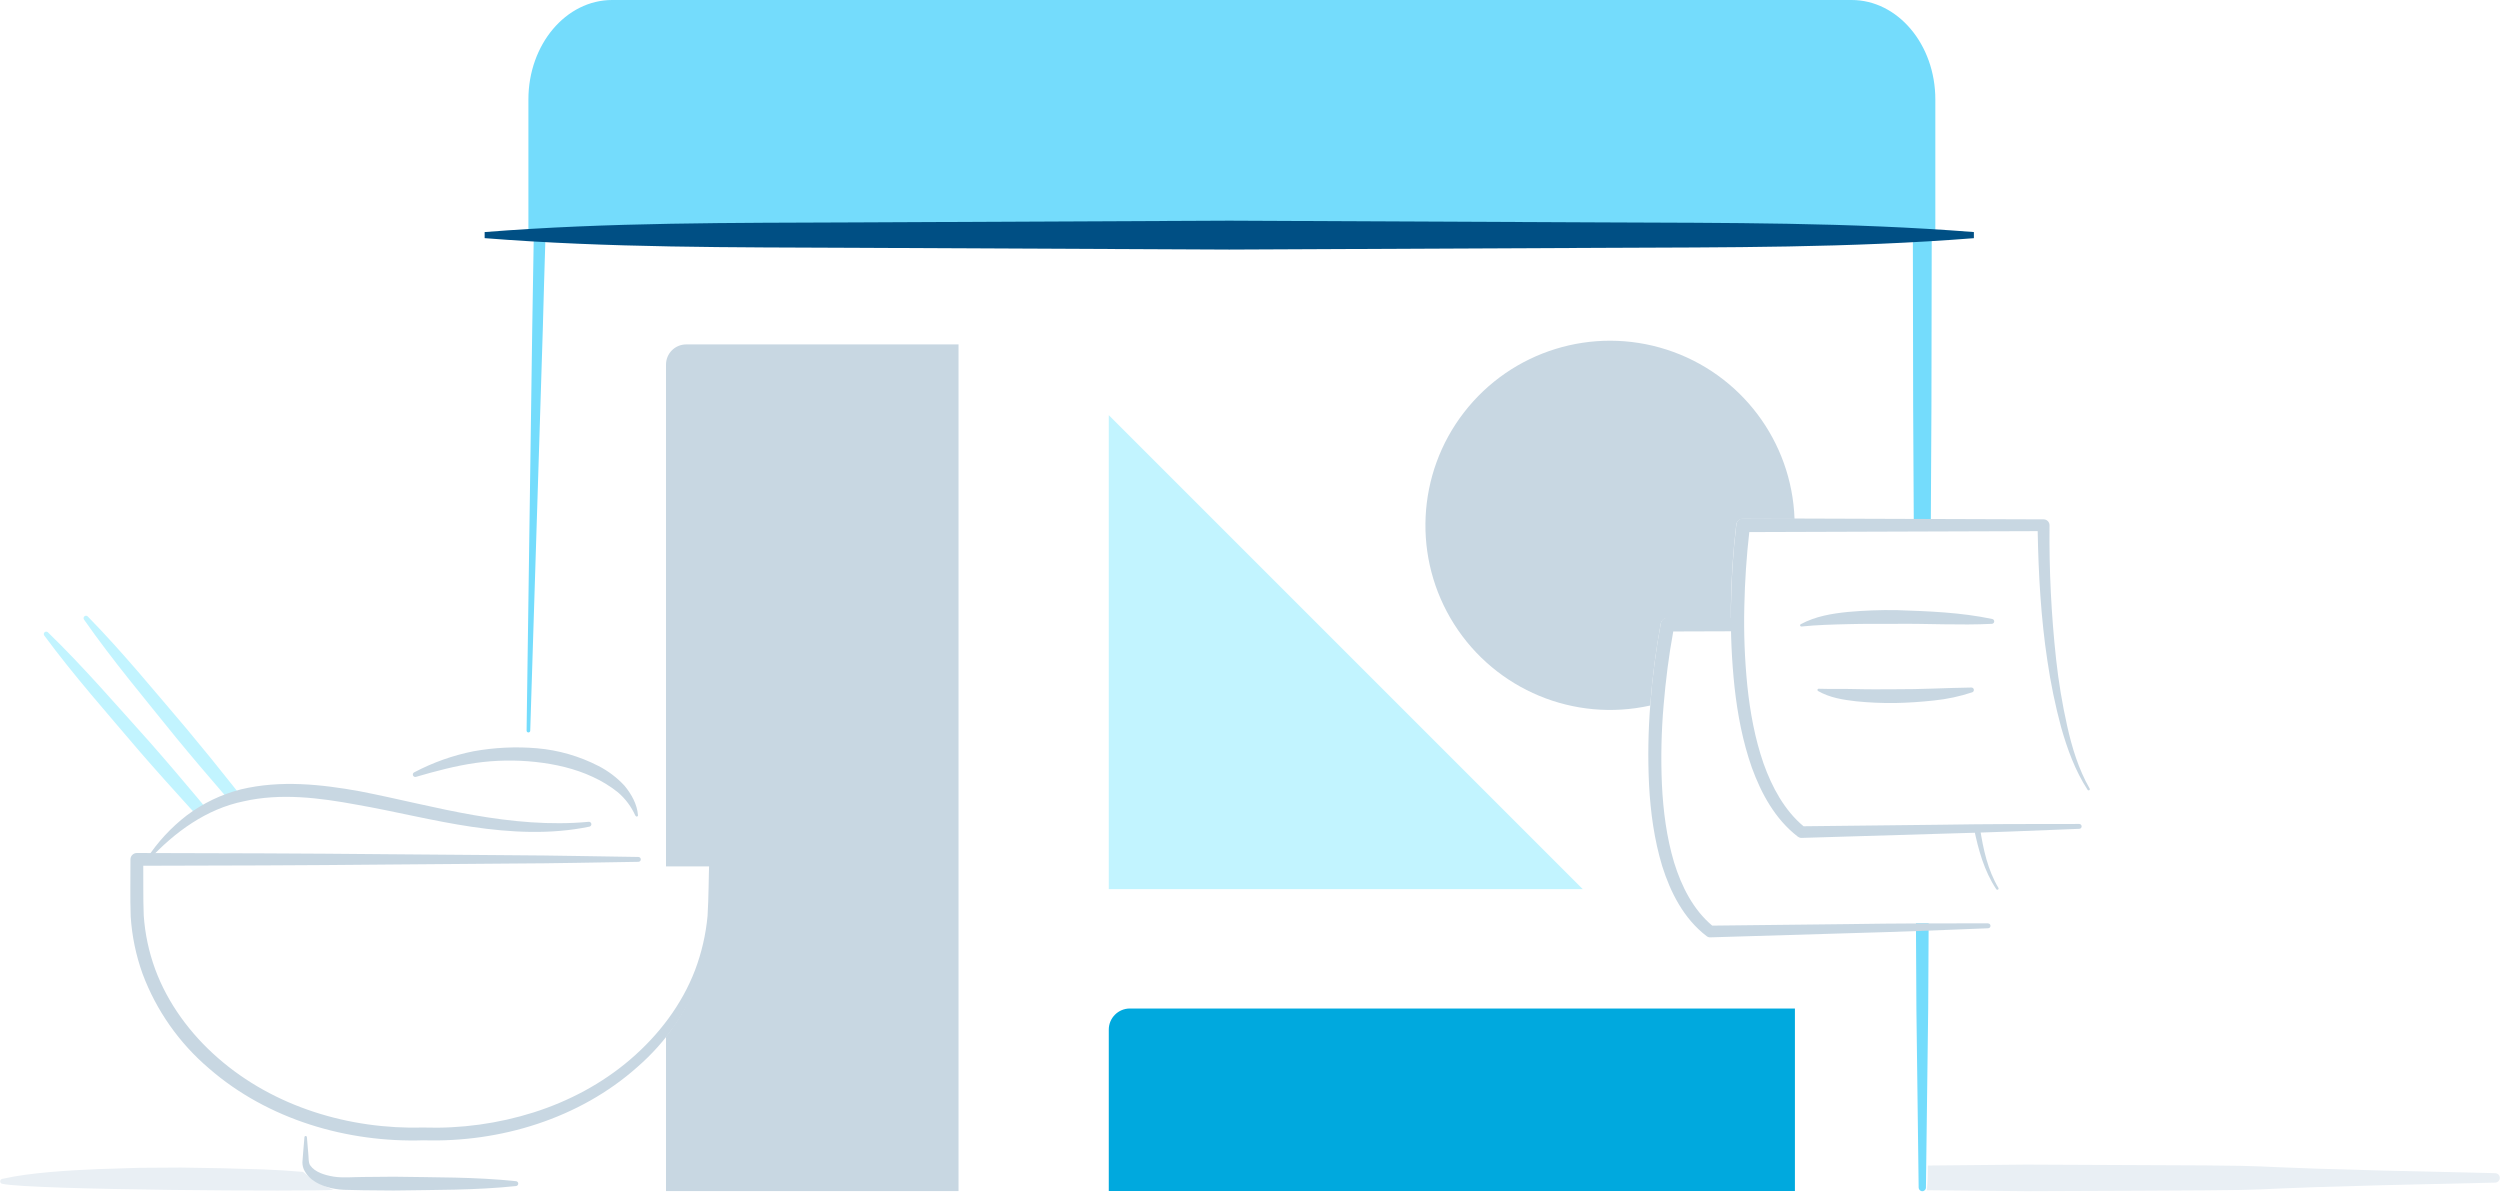
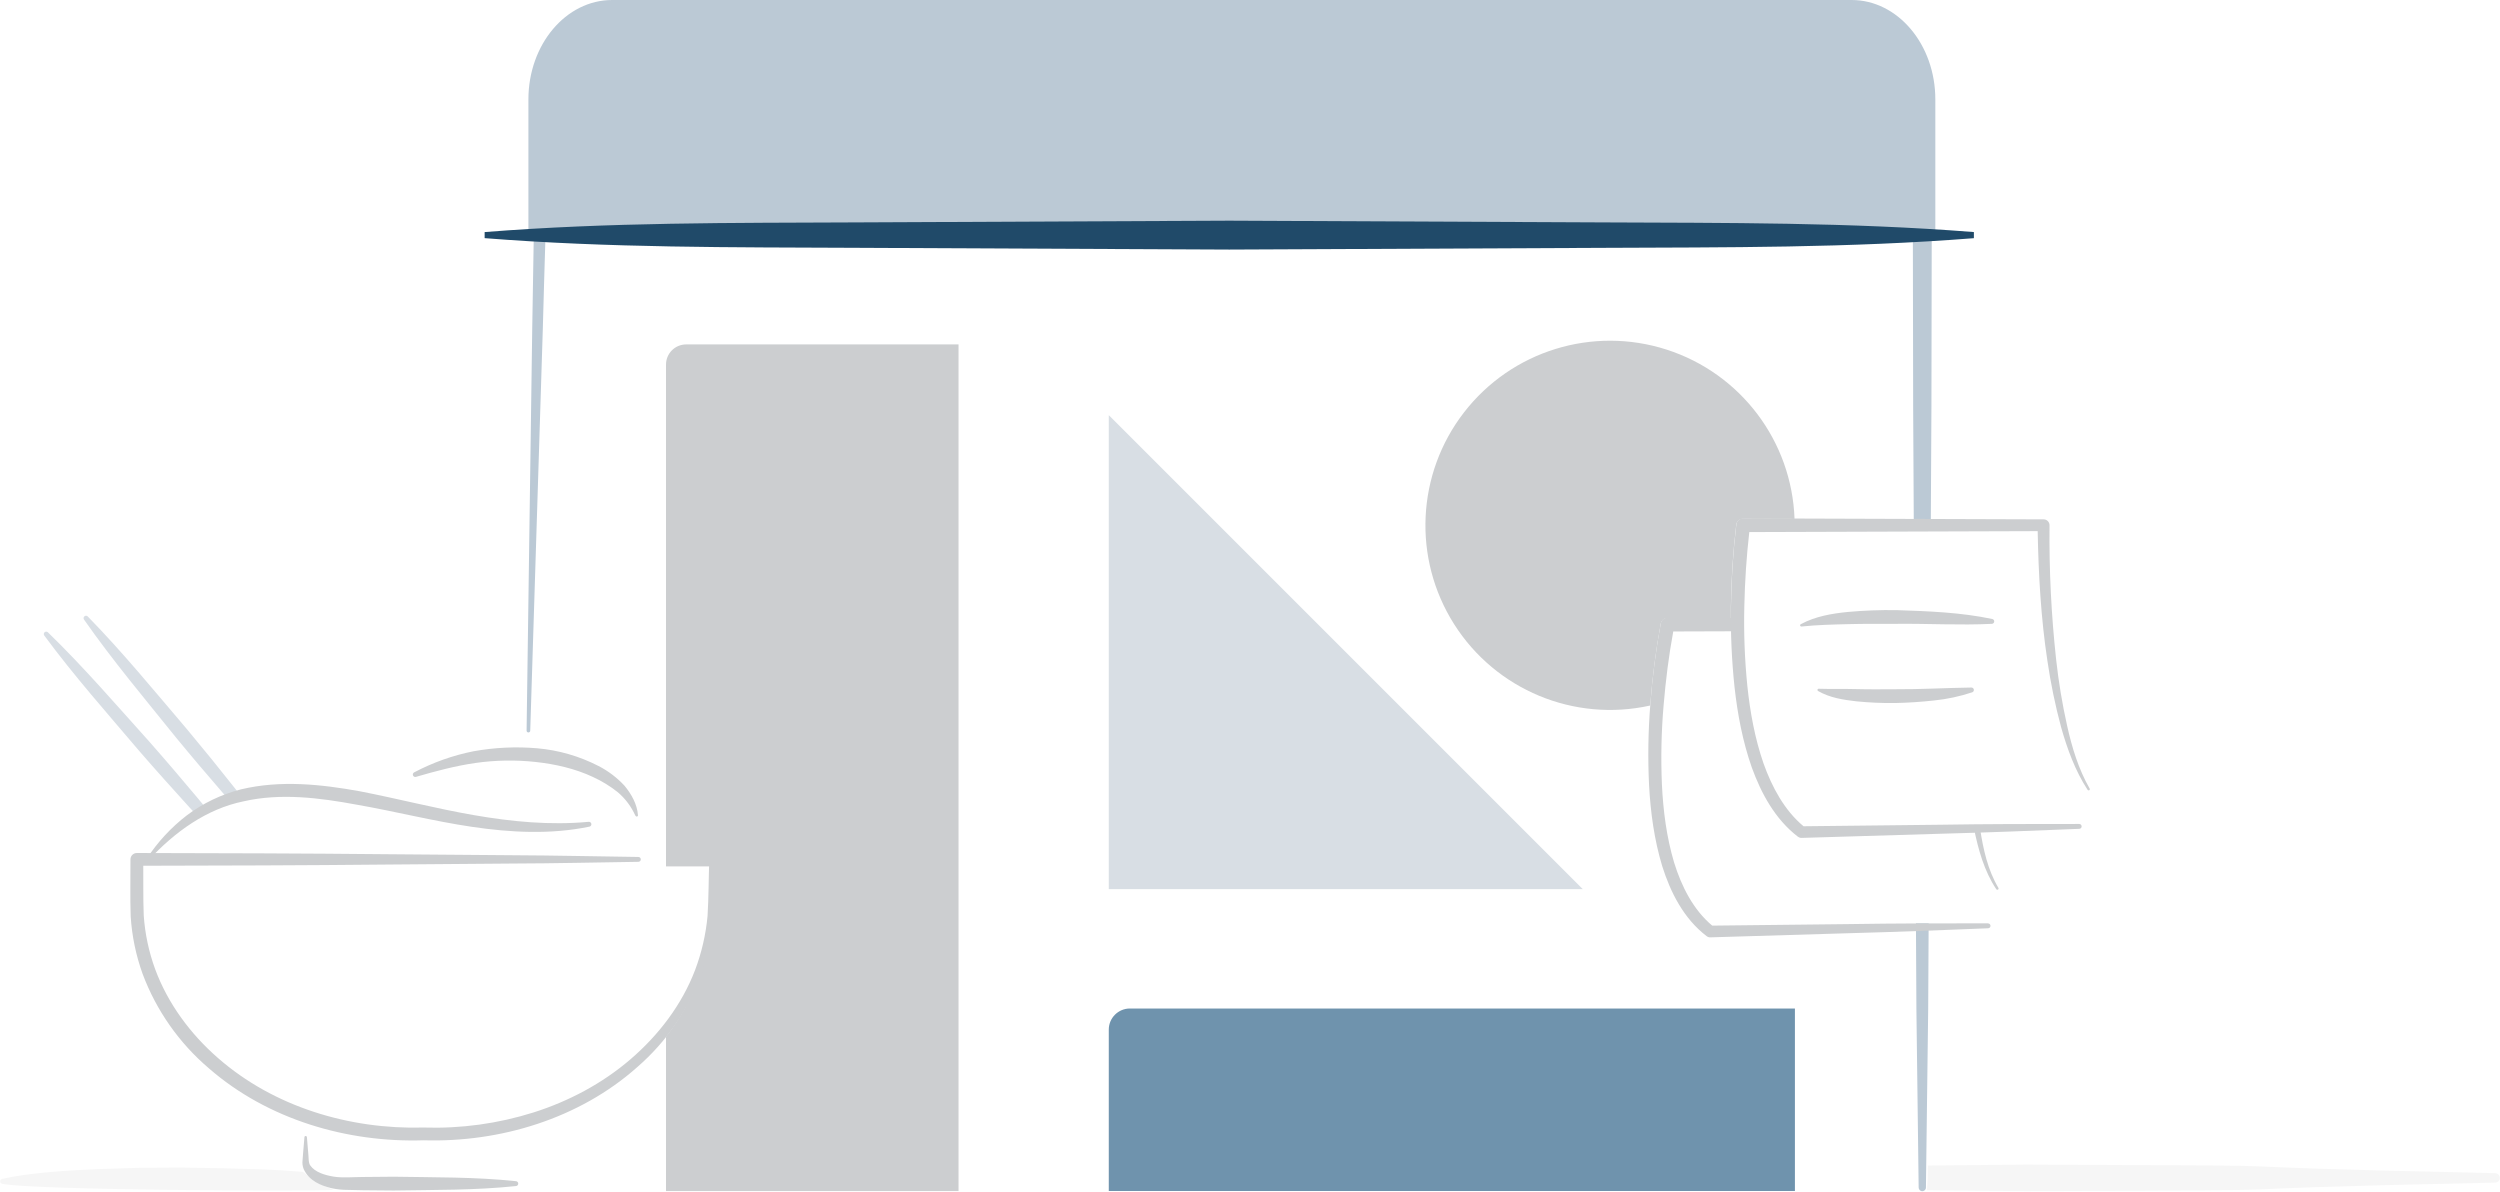
<svg xmlns="http://www.w3.org/2000/svg" id="Plan_-_Free" data-name="Plan - Free" viewBox="0 0 1455.5 693.52">
-   <path d="M2916.54,713.28l.27,49.94,1.31,103.9a2.12,2.12,0,0,0,4.24,0l1.31-103.9.27-49.94Z" transform="translate(-1801.08 -175.72)" style="fill:#74dcfc" />
-   <path d="M2914.92,412.51l.37,69h9.9l.37-69,.17-98.09h2.1v-80.8c0-32-21.84-57.9-48.77-57.9H2157.49c-26.94,0-48.77,25.92-48.77,57.9v80.8h3.1l-.88,52.91-3.28,233.77a1.06,1.06,0,0,0,2.12,0l7.32-233.73c.45-17.67,1-35.34,1.53-53h796.12Z" transform="translate(-1801.08 -175.72)" style="fill:#74dcfc" />
-   <path d="M1977.5,858c-8.4-.7-14.79-1.14-23.19-1.45-16-.53-32-.92-48-1.08l-24,.15-24,.75c-16,.66-40,2-56,5.71a1.45,1.45,0,0,0,0,2.83c16,3.73,182.21,4.62,192.87,3.54C1991.12,866.58,1985.62,864.84,1977.5,858Z" transform="translate(-1801.08 -175.72)" style="fill:#e9eff4" />
-   <path d="M657.83,587.15H1045a0,0,0,0,1,0,0V693.4a0,0,0,0,1,0,0H645.53a0,0,0,0,1,0,0V599.46A12.31,12.31,0,0,1,657.83,587.15Z" style="fill:#00a9de" />
-   <path d="M1921.94,647.37q-2.61-3.2-5.25-6.38c-9.34-11.14-18.76-22.23-28.37-33.14-19.46-21.62-38.41-43.68-59.35-64a1.42,1.42,0,0,0-2.13,1.86c17.32,23.48,36.64,45.22,55.45,67.4,9.52,11,19.24,21.8,29,32.56q2.34,2.55,4.7,5.09A21.35,21.35,0,0,1,1921.94,647.37Z" transform="translate(-1801.08 -175.72)" style="fill:#c2f4ff" />
-   <path d="M1934.31,641.34a15.47,15.47,0,0,1,7.75-1.32q-2.35-3-4.72-6c-9-11.38-18.17-22.71-27.5-33.86-18.88-22.12-37.25-44.66-57.66-65.52a1.42,1.42,0,0,0-2.18,1.81c16.71,23.92,35.45,46.16,53.68,68.82,9.23,11.23,18.67,22.3,28.17,33.3Z" transform="translate(-1801.08 -175.72)" style="fill:#c2f4ff" />
-   <path d="M1979.75,837.68l.75,8.9c.37,2.94,0,6.27,1.33,7.81,2.66,3.76,8.32,5.52,13.51,6.36s11.13.24,17.12.21l17.81-.16c23.74.42,47.48.1,71.23,2.61a1.42,1.42,0,0,1,0,2.83c-23.74,2.51-47.48,2.19-71.23,2.6l-17.81-.16-8.9-.2a44,44,0,0,1-9.5-1c-6.12-1.49-13-4.22-16.18-11.13a10.37,10.37,0,0,1-.64-5.28l.34-4.45.75-8.9a.71.71,0,0,1,1.41,0Z" transform="translate(-1801.08 -175.72)" style="fill:#c8d7e2" />
-   <path d="M1886.47,675.69a102.92,102.92,0,0,1,23.4-25.29,88.89,88.89,0,0,1,31.53-15.12c23-5.5,46.67-2.93,69,1.09,22.45,4.36,44.36,10.07,66.51,13.91s44.51,6,66.94,3.9a1.42,1.42,0,0,1,.43,2.8c-22.52,4.69-45.92,3.46-68.47.12s-44.72-9-66.85-12.86c-22-4.09-44.52-6.89-66-2-21.58,4.39-40.16,17.8-55.47,34.37a.71.71,0,0,1-1.12-.87Z" transform="translate(-1801.08 -175.72)" style="fill:#c8d7e2" />
-   <path d="M2171,650.63A38.63,38.63,0,0,0,2160.82,637a69.72,69.72,0,0,0-14.54-8.93c-10.4-4.87-21.89-7.49-33.44-8.74a140.07,140.07,0,0,0-35,.6c-11.67,1.69-23.07,4.73-34.61,8.09h0a1.42,1.42,0,0,1-1.07-2.61,127.27,127.27,0,0,1,34.58-12.3,141,141,0,0,1,37-1.75,96.46,96.46,0,0,1,35.83,10.34,54.37,54.37,0,0,1,15.1,11.47c4.08,4.94,7.35,10.8,7.84,17.14a.71.71,0,0,1-1.37.34Z" transform="translate(-1801.08 -175.72)" style="fill:#c8d7e2" />
-   <path d="M2200.56,376.24A11.73,11.73,0,0,0,2188.83,388V680.13h25.92v26.12c0,26.92-9.53,52-25.92,73v89.92h170.31V376.24Z" transform="translate(-1801.08 -175.72)" style="fill:#c8d7e2" />
-   <path d="M2215.46,676.13c.15,11,.71,21.93.53,33.12a114.69,114.69,0,0,1-6.25,32.84A131.93,131.93,0,0,1,2172.09,797c-33.72,30-79.87,43.94-124.32,42.6-44.42,1.45-90.7-12-125-41.83a133.85,133.85,0,0,1-38.68-55.1,121.5,121.5,0,0,1-6.92-33.32c-.41-11.47-.07-22.15-.14-33.26a3.73,3.73,0,0,1,3.71-3.75h0c48.68.09,97.36.22,146,.71l73,.59c24.34.1,48.68.69,73,1a1.41,1.41,0,0,1,0,2.83c-24.34.34-48.68.94-73,1l-73,.59c-48.68.49-97.36.62-146,.71l3.75-3.75c.12,10.9-.15,22.26.28,32.79a113.76,113.76,0,0,0,6.62,31.1c7.38,20,20.45,37.7,36.58,51.77,32.48,28.42,76.44,41.7,119.75,40.49a191.92,191.92,0,0,0,64-8.79c20.55-6.53,40-16.83,56.41-30.93s29.86-31.67,37.61-51.92a121,121,0,0,0,7.28-31.58c.66-10.83.61-22,1-32.94a.71.71,0,0,1,.72-.7A.72.72,0,0,1,2215.46,676.13Z" transform="translate(-1801.08 -175.72)" style="fill:#c8d7e2" />
-   <path d="M2950.27,314.39c-72.25,5.72-144.51,5.3-216.76,5.63l-216.76,1L2300,320c-72.25-.34-144.51.09-216.76-5.63v-3.54c72.25-5.73,144.51-5.3,216.76-5.63l216.76-1,216.76,1c72.25.34,144.51-.08,216.76,5.63Z" transform="translate(-1801.08 -175.72)" style="fill:#004f84" />
-   <polygon points="921.48 517.65 645.53 517.65 645.53 241.7 921.48 517.65" style="fill:#c2f4ff" />
-   <path d="M2953.87,658.1h-3.55c2.56,12.27,5.92,24.7,13,35.32a.73.73,0,0,0,1,.21.71.71,0,0,0,.22-1C2958.33,682.17,2955.7,670.08,2953.87,658.1Z" transform="translate(-1801.08 -175.72)" style="fill:#c8d7e2" />
-   <path d="M2958.51,713.28c-27,0-54,0-80.92.45l-79.65.89c-11-9.2-17.88-22.76-22.22-36.82-4.34-14.58-6.34-29.93-7.07-45.32a357,357,0,0,1,1-46.35c1.21-14.32,3-28.71,5.6-42.77l36.76-.12c-.17-2.59-.24-5.18-.26-7.78l-39.85-.13h0a4,4,0,0,0-3.89,3.22,439.66,439.66,0,0,0-6.09,47,364.58,364.58,0,0,0-.75,47.36c.85,15.8,3,31.68,7.65,47.07,4.79,15.18,12.46,30.53,25.86,40.76l.07.05a3.2,3.2,0,0,0,2,.66l80.92-2.42c27-.71,53.94-1.75,80.9-2.87a1.41,1.41,0,0,0-.07-2.83Z" transform="translate(-1801.08 -175.72)" style="fill:#c8d7e2" />
-   <path d="M3017.67,634.83c-6.46-11.29-10.29-23.88-13.11-36.57a354.42,354.42,0,0,1-6.4-38.56,659.89,659.89,0,0,1-3.85-78.18v0a3.42,3.42,0,0,0-3.41-3.43h0L2816,477.51h0A4,4,0,0,0,2812,481a450.66,450.66,0,0,0-3.13,47.41,380.12,380.12,0,0,0,2.07,47.47c1.75,15.78,4.73,31.54,10.06,46.74,5.47,15,13.49,30,26.86,40.27l.06,0a3.2,3.2,0,0,0,2,.66l80.92-2.42c27-.71,53.94-1.75,80.9-2.87a1.42,1.42,0,0,0-.07-2.83c-27,0-54,0-80.92.45l-79.65.89c-11.09-9.26-18.34-22.67-23.31-36.61-5-14.46-7.8-29.75-9.41-45.14a372.76,372.76,0,0,1-1.75-46.52c.32-14.35,1.25-28.81,2.89-43l167.9-.55c.47,25.2,1.86,50.42,5.64,75.38a335.28,335.28,0,0,0,8,38.78c3.58,12.69,8.18,25.3,15.42,36.45a.74.74,0,0,0,1,.21A.71.71,0,0,0,3017.67,634.83Z" transform="translate(-1801.08 -175.72)" style="fill:#c8d7e2" />
-   <path d="M2761.89,585.77a439.66,439.66,0,0,1,6.09-47,4,4,0,0,1,3.89-3.22h0l36.92.12q0-3.53,0-7.06a450.66,450.66,0,0,1,3.13-47.41,4,4,0,0,1,3.94-3.47h0l30,.1a107.48,107.48,0,1,0-84.14,108.67C2761.86,586.28,2761.87,586,2761.89,585.77Z" transform="translate(-1801.08 -175.72)" style="fill:#c8d7e2" />
-   <path d="M2849.45,539.15c8.55-4.64,18.22-6.23,27.53-7.16a270,270,0,0,1,28.16-1.06c18.72.63,37.42,1.29,55.85,5.17a1.43,1.43,0,0,1,1.1,1.69,1.45,1.45,0,0,1-1.34,1.13c-18.67.92-37.18-.21-55.68,0-9.24,0-18.46-.06-27.65.17s-18.26.42-27.51,1.39h-.05a.72.72,0,0,1-.42-1.34Z" transform="translate(-1801.08 -175.72)" style="fill:#c8d7e2" />
-   <path d="M2860,576.71c7.42.24,14.77,0,22.16.21s14.78.09,22.17.08c14.83.09,29.51-.78,44.47-1a1.43,1.43,0,0,1,.51,2.78,103.44,103.44,0,0,1-22.26,4.76c-7.53.83-15.08,1.33-22.64,1.48a201,201,0,0,1-22.68-1c-7.49-.88-15.23-2-22.19-6a.72.72,0,0,1,.38-1.34Z" transform="translate(-1801.08 -175.72)" style="fill:#c8d7e2" />
-   <path d="M3253.9,858.75c-218-4.66-55.47-4.18-273.18-5l-57.23.55c0,4.82-.17,9.61-.59,14.38l57.82.55c217.73-.82,55.45-.35,273.18-5a2.74,2.74,0,0,0,0-5.47Z" transform="translate(-1801.08 -175.72)" style="fill:#e9eff4" />
+   <path d="M2916.54,713.28l.27,49.94,1.31,103.9a2.12,2.12,0,0,0,4.24,0l1.31-103.9.27-49.94Z" transform="translate(-1801.08 -175.72)" style="fill:#BBC9D5" />
+   <path d="M2914.92,412.51l.37,69h9.9l.37-69,.17-98.09h2.1v-80.8c0-32-21.84-57.9-48.77-57.9H2157.49c-26.94,0-48.77,25.92-48.77,57.9v80.8h3.1l-.88,52.91-3.28,233.77a1.06,1.06,0,0,0,2.12,0l7.32-233.73c.45-17.67,1-35.34,1.53-53h796.12Z" transform="translate(-1801.08 -175.72)" style="fill:#BBC9D5" />
+   <path d="M1977.5,858c-8.4-.7-14.79-1.14-23.19-1.45-16-.53-32-.92-48-1.08l-24,.15-24,.75c-16,.66-40,2-56,5.71a1.45,1.45,0,0,0,0,2.83c16,3.73,182.21,4.62,192.87,3.54C1991.12,866.58,1985.62,864.84,1977.5,858Z" transform="translate(-1801.08 -175.72)" style="fill:#F6F6F6" />
+   <path d="M657.83,587.15H1045a0,0,0,0,1,0,0V693.4a0,0,0,0,1,0,0H645.53a0,0,0,0,1,0,0V599.46A12.31,12.31,0,0,1,657.83,587.15Z" style="fill:#6F93AD" />
+   <path d="M1921.94,647.37q-2.61-3.2-5.25-6.38c-9.34-11.14-18.76-22.23-28.37-33.14-19.46-21.62-38.41-43.68-59.35-64a1.42,1.42,0,0,0-2.13,1.86c17.32,23.48,36.64,45.22,55.45,67.4,9.52,11,19.24,21.8,29,32.56q2.34,2.55,4.7,5.09A21.35,21.35,0,0,1,1921.94,647.37Z" transform="translate(-1801.08 -175.72)" style="fill:#D8DEE4" />
+   <path d="M1934.31,641.34a15.47,15.47,0,0,1,7.75-1.32q-2.35-3-4.72-6c-9-11.38-18.17-22.71-27.5-33.86-18.88-22.12-37.25-44.66-57.66-65.52a1.42,1.42,0,0,0-2.18,1.81c16.71,23.92,35.45,46.16,53.68,68.82,9.23,11.23,18.67,22.3,28.17,33.3Z" transform="translate(-1801.08 -175.72)" style="fill:#D8DEE4" />
+   <path d="M1979.75,837.68l.75,8.9c.37,2.94,0,6.27,1.33,7.81,2.66,3.76,8.32,5.52,13.51,6.36s11.13.24,17.12.21l17.81-.16c23.74.42,47.48.1,71.23,2.61a1.42,1.42,0,0,1,0,2.83c-23.74,2.51-47.48,2.19-71.23,2.6l-17.81-.16-8.9-.2a44,44,0,0,1-9.5-1c-6.12-1.49-13-4.22-16.18-11.13a10.37,10.37,0,0,1-.64-5.28l.34-4.45.75-8.9a.71.71,0,0,1,1.41,0Z" transform="translate(-1801.08 -175.72)" style="fill:#CCCED0" />
+   <path d="M1886.47,675.69a102.92,102.92,0,0,1,23.4-25.29,88.89,88.89,0,0,1,31.53-15.12c23-5.5,46.67-2.93,69,1.09,22.45,4.36,44.36,10.07,66.51,13.91s44.51,6,66.94,3.9a1.42,1.42,0,0,1,.43,2.8c-22.52,4.69-45.92,3.46-68.47.12s-44.72-9-66.85-12.86c-22-4.09-44.52-6.89-66-2-21.58,4.39-40.16,17.8-55.47,34.37a.71.71,0,0,1-1.12-.87Z" transform="translate(-1801.08 -175.72)" style="fill:#CCCED0" />
+   <path d="M2171,650.63A38.63,38.63,0,0,0,2160.82,637a69.72,69.72,0,0,0-14.54-8.93c-10.4-4.87-21.89-7.49-33.44-8.74a140.07,140.07,0,0,0-35,.6c-11.67,1.69-23.07,4.73-34.61,8.09h0a1.42,1.42,0,0,1-1.07-2.61,127.27,127.27,0,0,1,34.58-12.3,141,141,0,0,1,37-1.75,96.46,96.46,0,0,1,35.83,10.34,54.37,54.37,0,0,1,15.1,11.47c4.08,4.94,7.35,10.8,7.84,17.14a.71.71,0,0,1-1.37.34Z" transform="translate(-1801.08 -175.72)" style="fill:#CCCED0" />
+   <path d="M2200.56,376.24A11.73,11.73,0,0,0,2188.83,388V680.13h25.92v26.12c0,26.92-9.53,52-25.92,73v89.92h170.31V376.24Z" transform="translate(-1801.08 -175.72)" style="fill:#CCCED0" />
+   <path d="M2215.46,676.13c.15,11,.71,21.93.53,33.12a114.69,114.69,0,0,1-6.25,32.84A131.93,131.93,0,0,1,2172.09,797c-33.72,30-79.87,43.94-124.32,42.6-44.42,1.45-90.7-12-125-41.83a133.85,133.85,0,0,1-38.68-55.1,121.5,121.5,0,0,1-6.92-33.32c-.41-11.47-.07-22.15-.14-33.26a3.73,3.73,0,0,1,3.71-3.75h0c48.68.09,97.36.22,146,.71l73,.59c24.34.1,48.68.69,73,1a1.41,1.41,0,0,1,0,2.83c-24.34.34-48.68.94-73,1l-73,.59c-48.68.49-97.36.62-146,.71l3.75-3.75c.12,10.9-.15,22.26.28,32.79a113.76,113.76,0,0,0,6.62,31.1c7.38,20,20.45,37.7,36.58,51.77,32.48,28.42,76.44,41.7,119.75,40.49a191.92,191.92,0,0,0,64-8.79c20.55-6.53,40-16.83,56.41-30.93s29.86-31.67,37.61-51.92a121,121,0,0,0,7.28-31.58c.66-10.83.61-22,1-32.94a.71.71,0,0,1,.72-.7A.72.72,0,0,1,2215.46,676.13Z" transform="translate(-1801.08 -175.72)" style="fill:#CCCED0" />
+   <path d="M2950.27,314.39c-72.25,5.72-144.51,5.3-216.76,5.63l-216.76,1L2300,320c-72.25-.34-144.51.09-216.76-5.63v-3.54c72.25-5.73,144.51-5.3,216.76-5.63l216.76-1,216.76,1c72.25.34,144.51-.08,216.76,5.63Z" transform="translate(-1801.08 -175.72)" style="fill:#204A69" />
+   <polygon points="921.48 517.65 645.53 517.65 645.53 241.7 921.48 517.65" style="fill:#D8DEE4" />
+   <path d="M2953.87,658.1h-3.55c2.56,12.27,5.92,24.7,13,35.32a.73.73,0,0,0,1,.21.71.71,0,0,0,.22-1C2958.33,682.17,2955.7,670.08,2953.87,658.1Z" transform="translate(-1801.08 -175.72)" style="fill:#CCCED0" />
+   <path d="M2958.51,713.28c-27,0-54,0-80.92.45l-79.65.89c-11-9.2-17.88-22.76-22.22-36.82-4.34-14.58-6.34-29.93-7.07-45.32a357,357,0,0,1,1-46.35c1.21-14.32,3-28.71,5.6-42.77l36.76-.12c-.17-2.59-.24-5.18-.26-7.78l-39.85-.13h0a4,4,0,0,0-3.89,3.22,439.66,439.66,0,0,0-6.09,47,364.58,364.58,0,0,0-.75,47.36c.85,15.8,3,31.68,7.65,47.07,4.79,15.18,12.46,30.53,25.86,40.76l.07.05a3.2,3.2,0,0,0,2,.66l80.92-2.42c27-.71,53.94-1.75,80.9-2.87a1.41,1.41,0,0,0-.07-2.83Z" transform="translate(-1801.08 -175.72)" style="fill:#CCCED0" />
+   <path d="M3017.67,634.83c-6.46-11.29-10.29-23.88-13.11-36.57a354.42,354.42,0,0,1-6.4-38.56,659.89,659.89,0,0,1-3.85-78.18v0a3.42,3.42,0,0,0-3.41-3.43h0L2816,477.51h0A4,4,0,0,0,2812,481a450.66,450.66,0,0,0-3.13,47.41,380.12,380.12,0,0,0,2.07,47.47c1.75,15.78,4.73,31.54,10.06,46.74,5.47,15,13.49,30,26.86,40.27l.06,0a3.2,3.2,0,0,0,2,.66l80.92-2.42c27-.71,53.94-1.75,80.9-2.87a1.42,1.42,0,0,0-.07-2.83c-27,0-54,0-80.92.45l-79.65.89c-11.09-9.26-18.34-22.67-23.31-36.61-5-14.46-7.8-29.75-9.41-45.14a372.76,372.76,0,0,1-1.75-46.52c.32-14.35,1.25-28.81,2.89-43l167.9-.55c.47,25.2,1.86,50.42,5.64,75.38a335.28,335.28,0,0,0,8,38.78c3.58,12.69,8.18,25.3,15.42,36.45a.74.74,0,0,0,1,.21A.71.71,0,0,0,3017.67,634.83Z" transform="translate(-1801.08 -175.72)" style="fill:#CCCED0" />
+   <path d="M2761.89,585.77a439.66,439.66,0,0,1,6.09-47,4,4,0,0,1,3.89-3.22h0l36.92.12q0-3.53,0-7.06a450.66,450.66,0,0,1,3.13-47.41,4,4,0,0,1,3.94-3.47h0l30,.1a107.48,107.48,0,1,0-84.14,108.67C2761.86,586.28,2761.87,586,2761.89,585.77Z" transform="translate(-1801.08 -175.72)" style="fill:#CCCED0" />
+   <path d="M2849.45,539.15c8.55-4.64,18.22-6.23,27.53-7.16a270,270,0,0,1,28.16-1.06c18.72.63,37.42,1.29,55.85,5.17a1.43,1.43,0,0,1,1.1,1.69,1.45,1.45,0,0,1-1.34,1.13c-18.67.92-37.18-.21-55.68,0-9.24,0-18.46-.06-27.65.17s-18.26.42-27.51,1.39h-.05a.72.72,0,0,1-.42-1.34Z" transform="translate(-1801.08 -175.72)" style="fill:#CCCED0" />
+   <path d="M2860,576.71c7.42.24,14.77,0,22.16.21s14.78.09,22.17.08c14.83.09,29.51-.78,44.47-1a1.43,1.43,0,0,1,.51,2.78,103.44,103.44,0,0,1-22.26,4.76c-7.53.83-15.08,1.33-22.64,1.48a201,201,0,0,1-22.68-1c-7.49-.88-15.23-2-22.19-6a.72.72,0,0,1,.38-1.34Z" transform="translate(-1801.08 -175.72)" style="fill:#CCCED0" />
+   <path d="M3253.9,858.75c-218-4.66-55.47-4.18-273.18-5l-57.23.55c0,4.82-.17,9.61-.59,14.38l57.82.55c217.73-.82,55.45-.35,273.18-5a2.74,2.74,0,0,0,0-5.47Z" transform="translate(-1801.08 -175.72)" style="fill:#F6F6F6" />
</svg>
